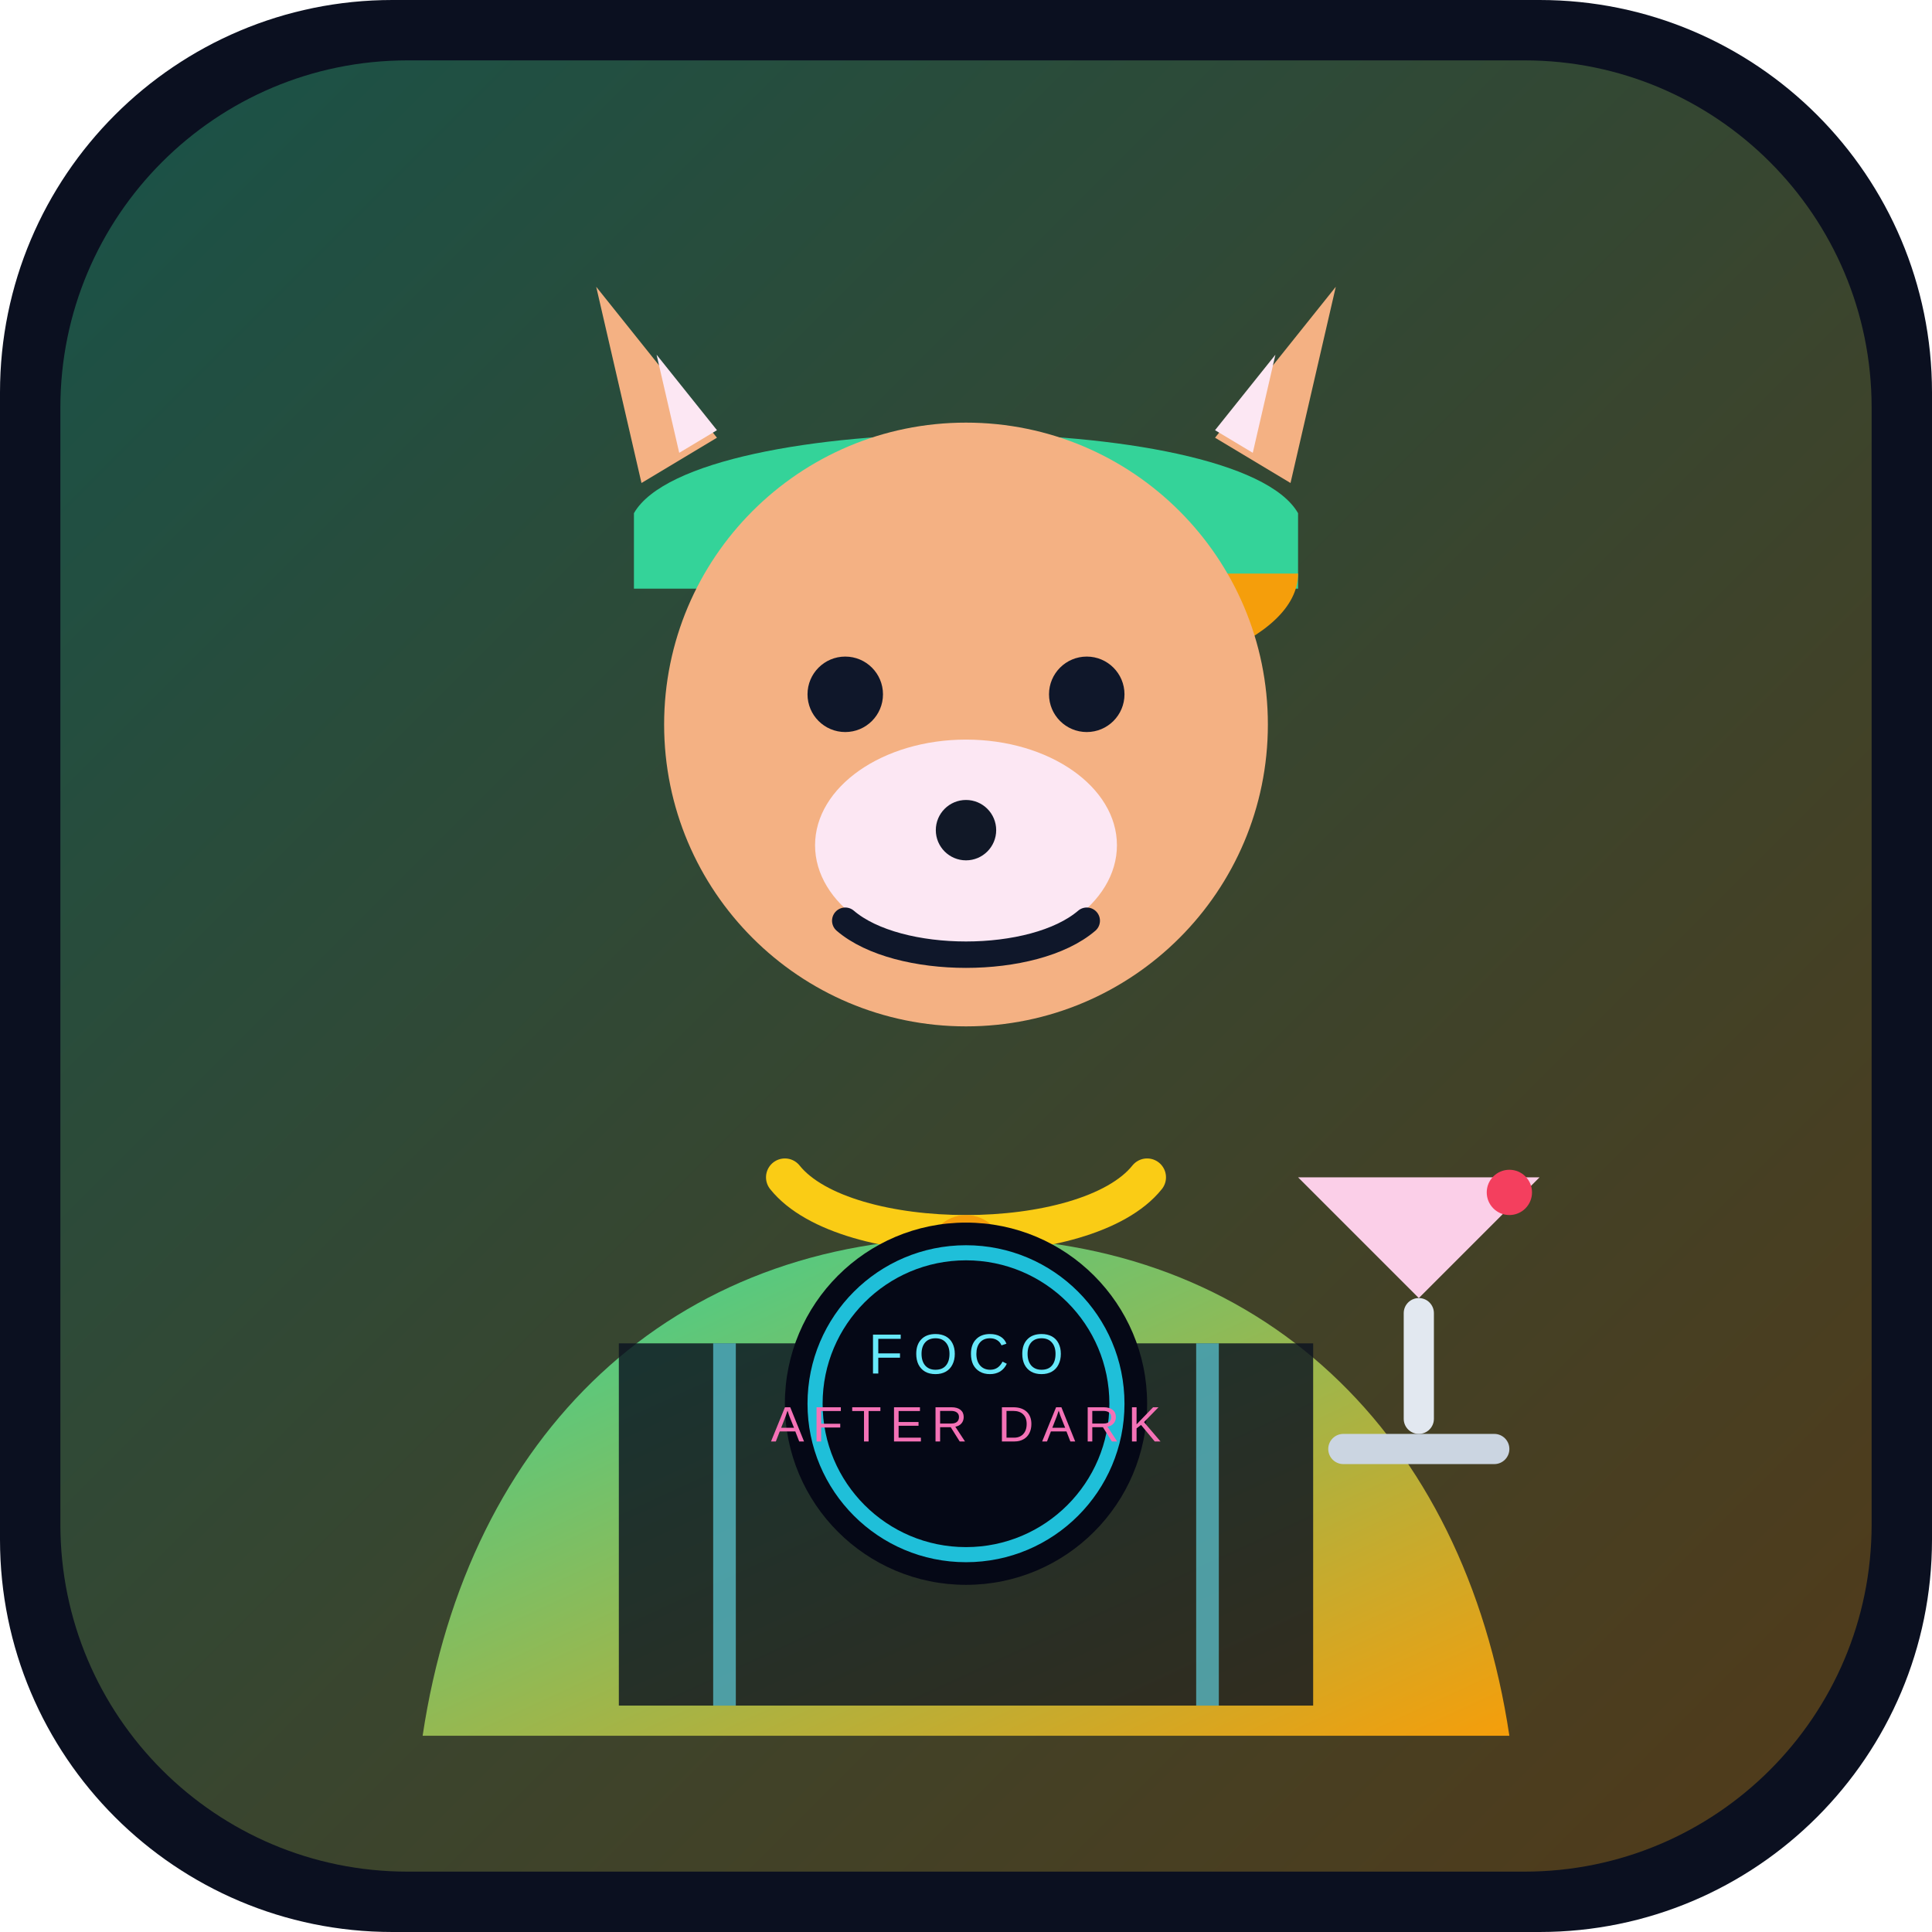
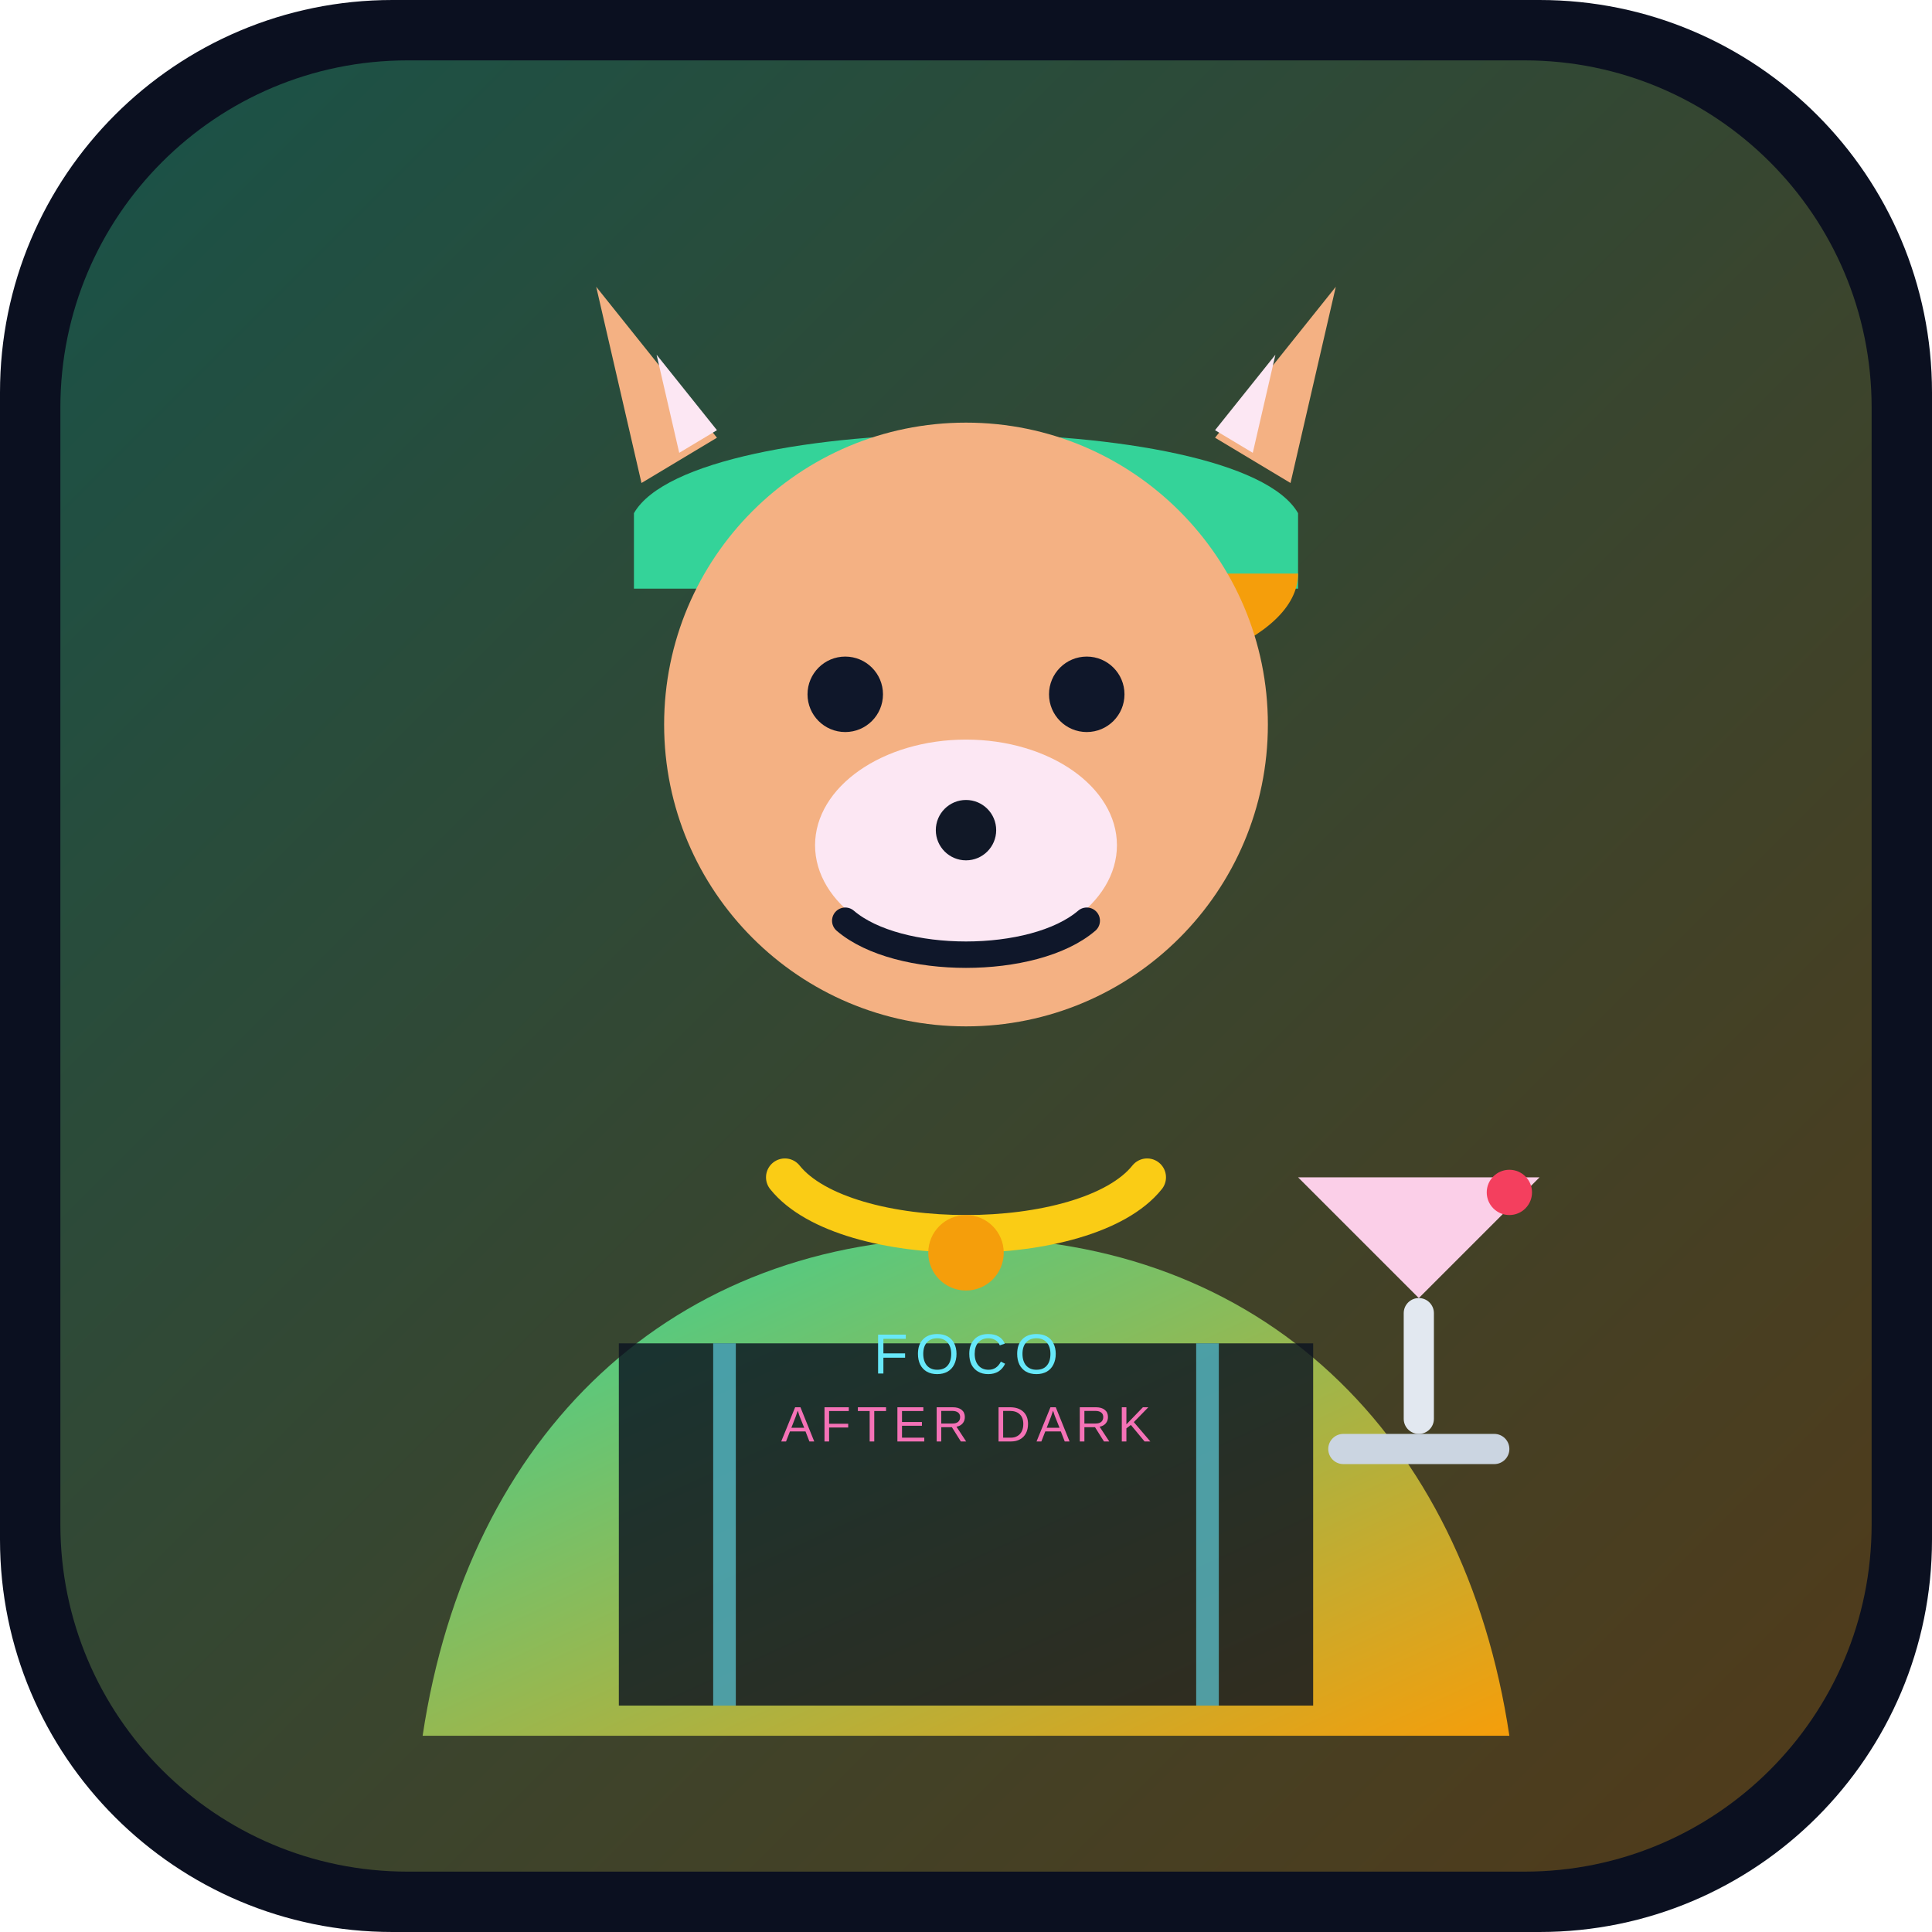
<svg xmlns="http://www.w3.org/2000/svg" viewBox="0 0 256 256" role="img" aria-label="Margarita Monkey">
  <defs>
    <linearGradient id="bg" x1="0" y1="0" x2="1" y2="1">
      <stop offset="0%" stop-color="#34d399" stop-opacity="0.34" />
      <stop offset="100%" stop-color="#f59e0b" stop-opacity="0.30" />
    </linearGradient>
    <linearGradient id="shirt" x1="0" y1="0" x2="1" y2="1">
      <stop offset="0%" stop-color="#34d399" />
      <stop offset="100%" stop-color="#f59e0b" />
    </linearGradient>
  </defs>
  <rect width="256" height="256" rx="52" fill="#0b1020" />
  <rect x="8" y="8" width="240" height="240" rx="46" fill="url(#bg)" />
  <path d="M95 58l-16-20 6 26z" fill="#f4b183" />
  <path d="M161 58l16-20-6 26z" fill="#f4b183" />
  <path d="M95 57l-8-10 3 13z" fill="#fce7f3" />
  <path d="M161 57l8-10-3 13z" fill="#fce7f3" />
  <path d="M84 68c8-14 80-14 88 0v10H84z" fill="#34d399" />
  <path d="M112 76h60c0 9-18 15-34 15h-26z" fill="#f59e0b" />
  <circle cx="128" cy="96" r="40" fill="#f4b183" />
  <ellipse cx="128" cy="112" rx="20" ry="14" fill="#fce7f3" />
  <circle cx="112" cy="92" r="5" fill="#0f172a" />
  <circle cx="144" cy="92" r="5" fill="#0f172a" />
  <circle cx="128" cy="110" r="4" fill="#111827" />
  <path d="M112 122c7 6 25 6 32 0" fill="none" stroke="#0f172a" stroke-width="3.5" stroke-linecap="round" />
  <path d="M56 230c6-40 33-66 72-66s66 26 72 66" fill="url(#shirt)" />
  <path d="M82 178h92v48H82z" fill="#0b1220" opacity="0.82" />
  <path d="M96 178v48M160 178v48" stroke="#67e8f9" stroke-width="3" opacity="0.6" />
  <path d="M104 156c8 10 40 10 48 0" fill="none" stroke="#facc15" stroke-width="5" stroke-linecap="round" />
  <circle cx="128" cy="166" r="5" fill="#f59e0b" />
-   <circle cx="128" cy="186" r="24" fill="#050816" />
-   <circle cx="128" cy="186" r="20" fill="none" stroke="#22d3ee" stroke-width="2" opacity="0.9" />
-   <text x="128" y="182" text-anchor="middle" font-family="Arial, sans-serif" font-size="7.5" fill="#67e8f9" letter-spacing="1.4">FOCO</text>
-   <text x="128" y="191" text-anchor="middle" font-family="Arial, sans-serif" font-size="6.6" fill="#f472b6" letter-spacing="1.1">AFTER DARK</text>
+   <text x="128" y="182" text-anchor="middle" font-family="Arial, sans-serif" font-size="7.5" fill="#67e8f9" letter-spacing="0.95">FOCO</text>
+   <text x="128" y="191" text-anchor="middle" font-family="Arial, sans-serif" font-size="6.6" fill="#f472b6" letter-spacing="0.8">AFTER DARK</text>
  <path d="M172 156h32l-16 16z" fill="#fbcfe8" />
  <rect x="186" y="172" width="4" height="18" rx="2" fill="#e2e8f0" />
  <rect x="176" y="190" width="24" height="4" rx="2" fill="#cbd5e1" />
  <circle cx="200" cy="158" r="3" fill="#f43f5e" />
</svg>
